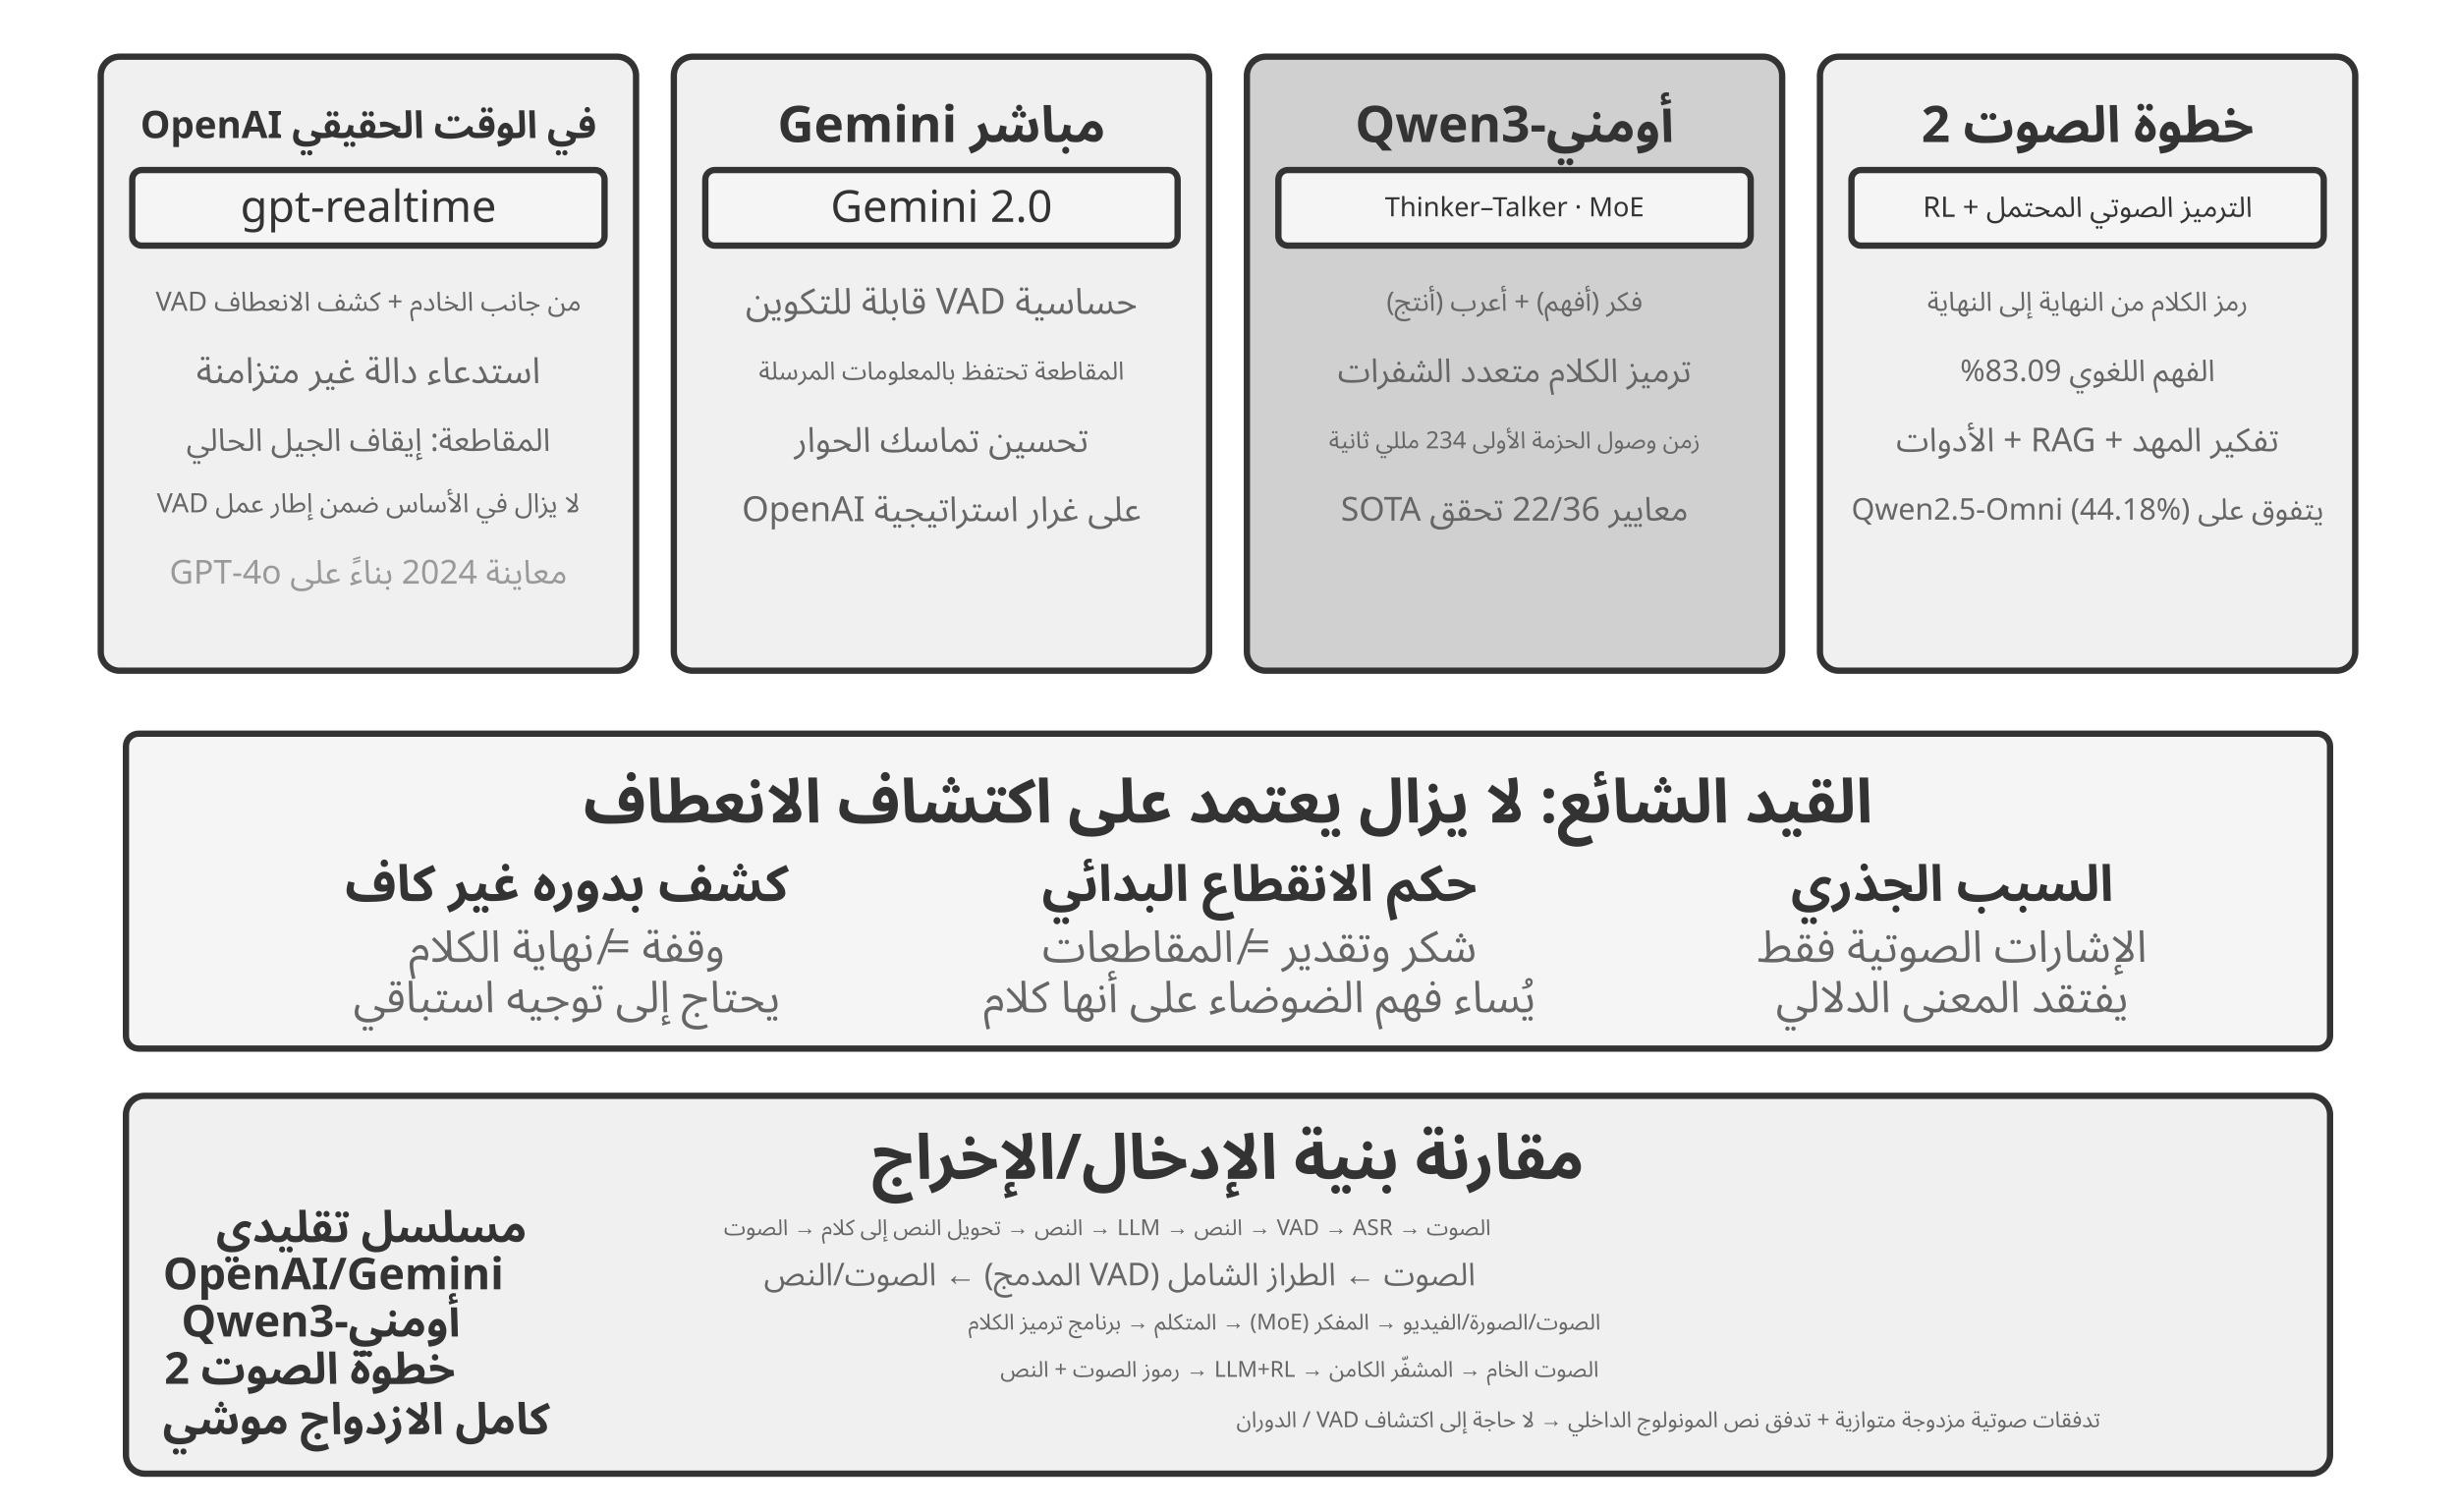
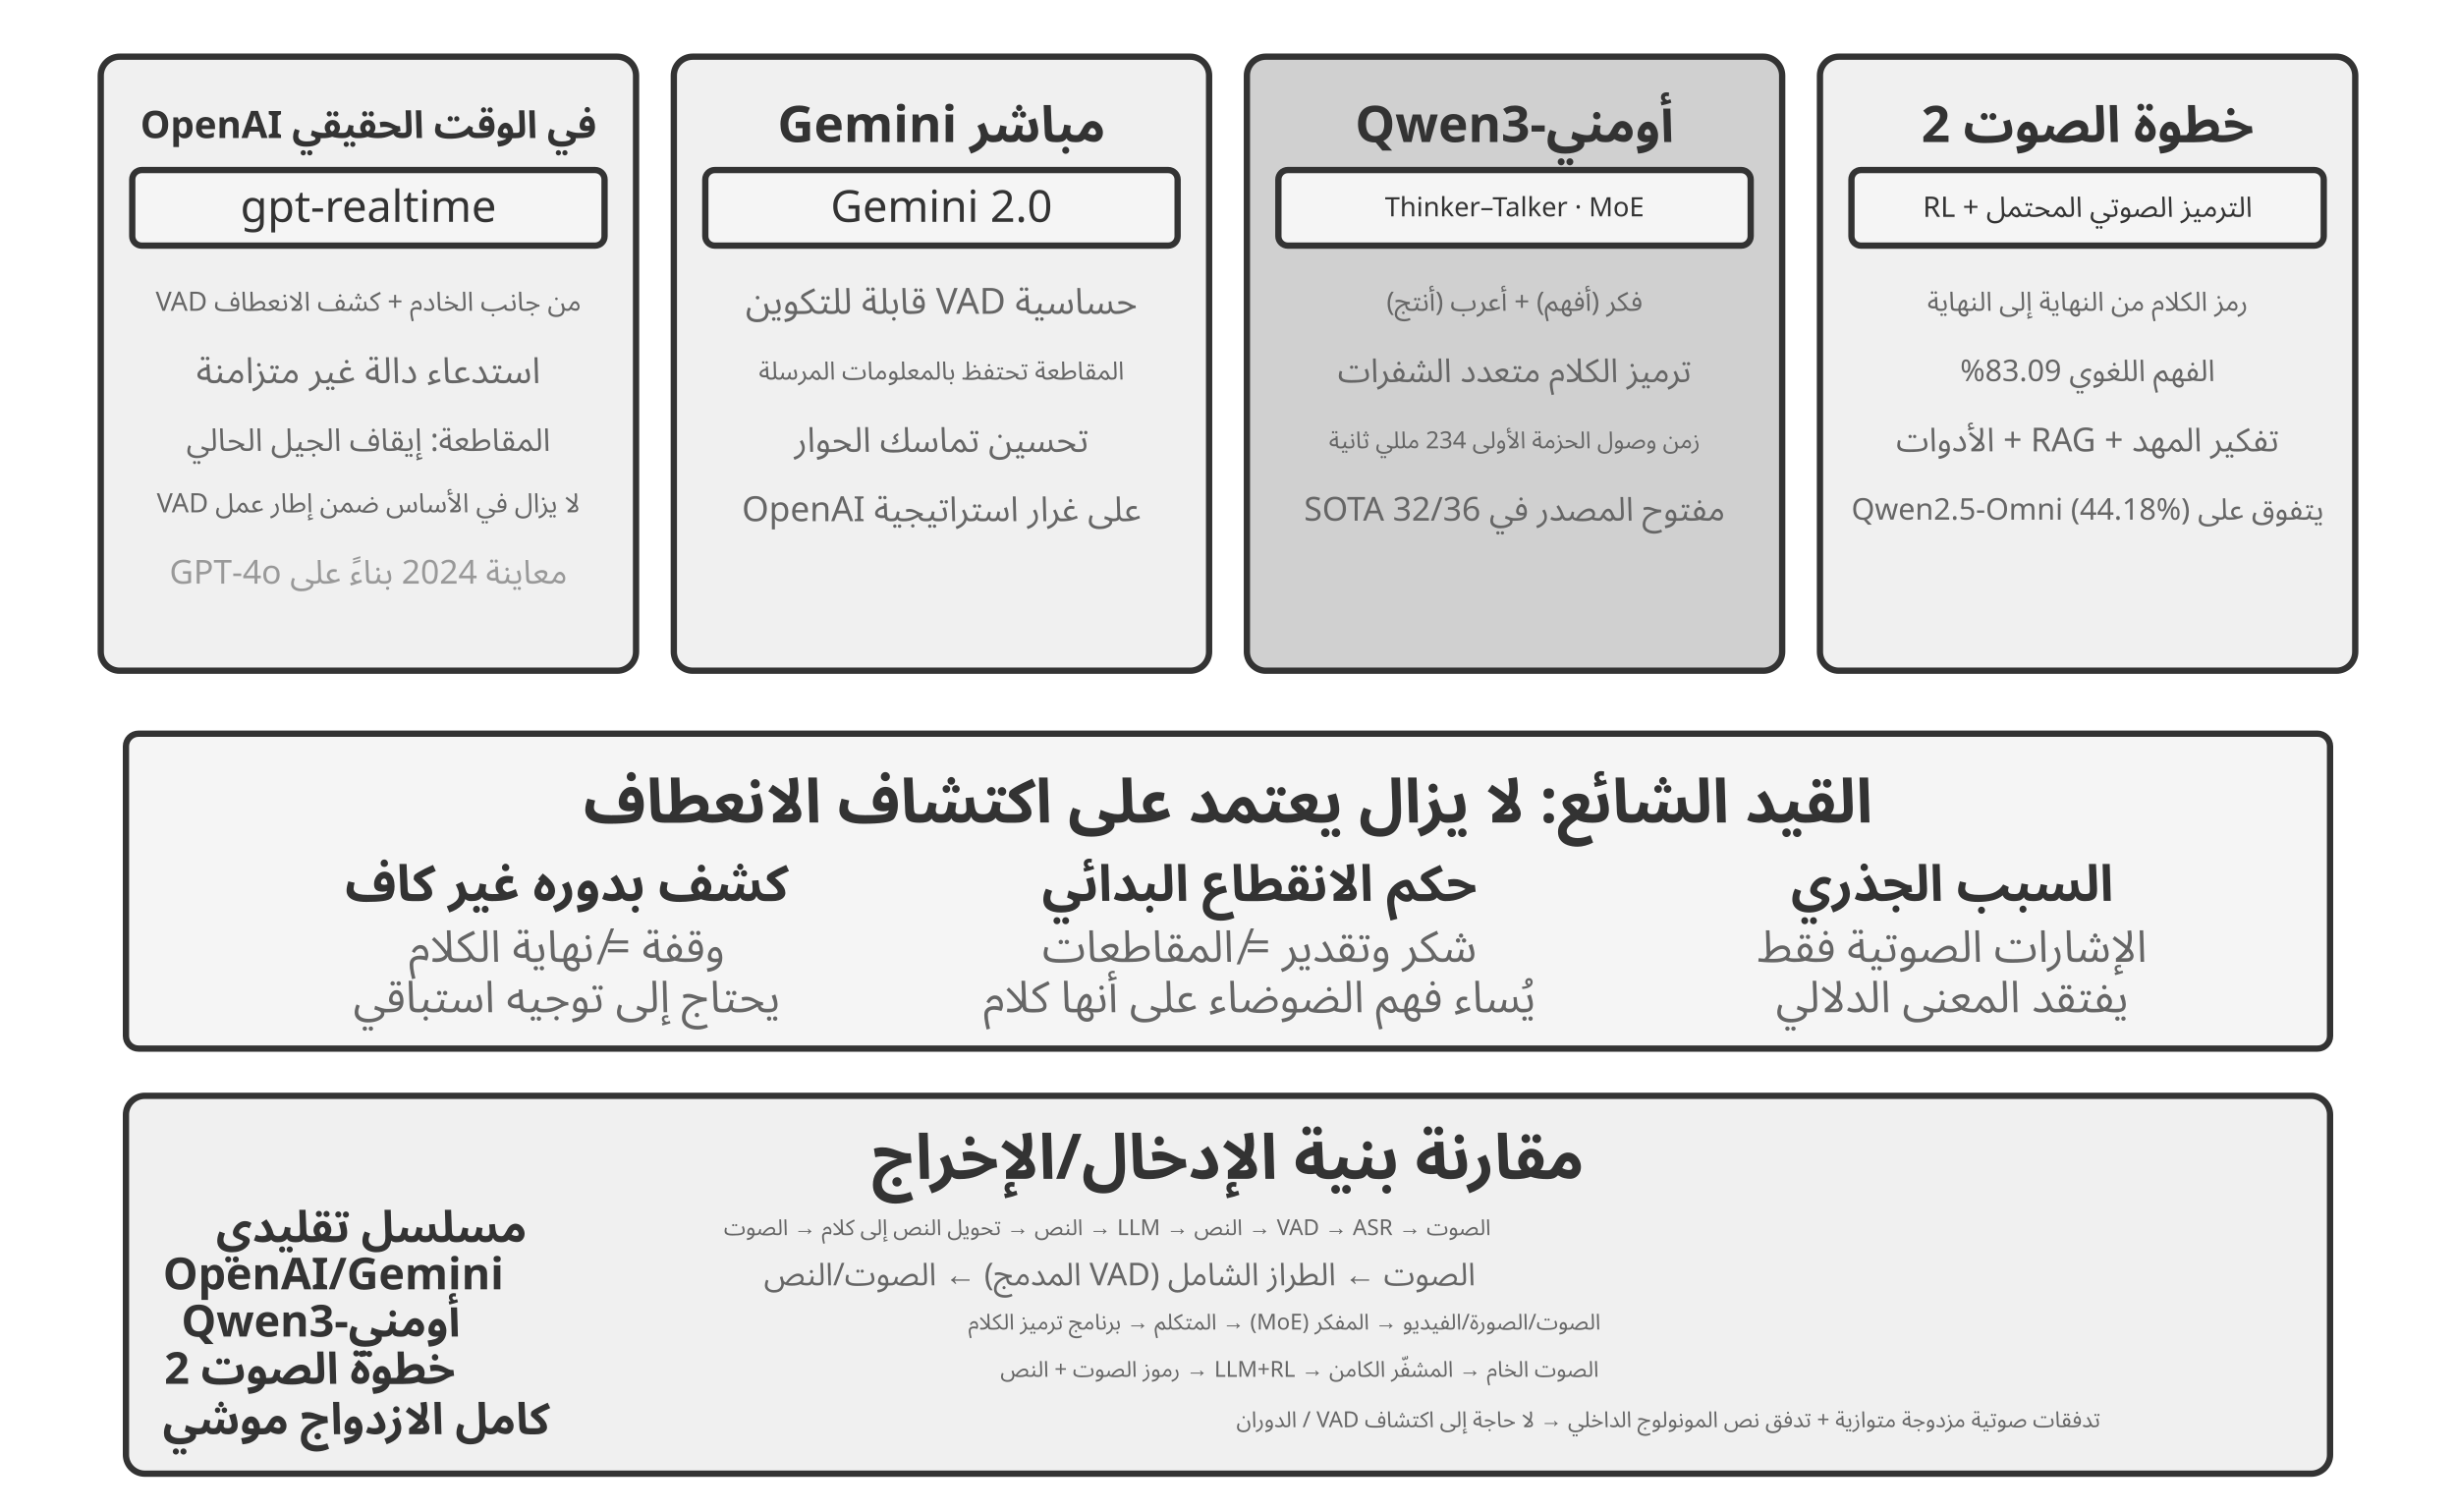
<svg xmlns="http://www.w3.org/2000/svg" viewBox="0 40 780 480" width="780" height="480" style="background:#ffffff">
  <defs>
    <marker id="ah" markerWidth="12" markerHeight="8" refX="12" refY="4" orient="auto">
      <polygon points="0 0, 12 4, 0 8" fill="#333333" />
    </marker>
    <marker id="ah-light" markerWidth="12" markerHeight="8" refX="12" refY="4" orient="auto">
      <polygon points="0 0, 12 4, 0 8" fill="#999999" />
    </marker>
  </defs>
  <rect x="32" y="58" width="170" height="195" rx="6" fill="#f0f0f0" stroke="#333333" stroke-width="2" />
  <text x="117" y="80" font-family="Arial, 'Helvetica Neue', Helvetica, 'PingFang SC', 'Microsoft YaHei', sans-serif" font-size="12" fill="#333333" text-anchor="middle" dominant-baseline="central" font-weight="bold" direction="rtl" unicode-bidi="plaintext" style="font-family:'Noto Sans Arabic','Noto Sans',Arial,sans-serif">OpenAI في الوقت الحقيقي</text>
  <rect x="42" y="94" width="150" height="24" rx="3" fill="#f5f5f5" stroke="#333333" stroke-width="2" />
  <text x="117" y="106" font-family="Arial, 'Helvetica Neue', Helvetica, 'PingFang SC', 'Microsoft YaHei', sans-serif" font-size="14" fill="#333333" text-anchor="middle" dominant-baseline="central" font-weight="normal" direction="rtl" unicode-bidi="plaintext" style="font-family:'Noto Sans Arabic','Noto Sans',Arial,sans-serif">gpt-realtime</text>
  <text x="117" y="136" font-family="Arial, 'Helvetica Neue', Helvetica, 'PingFang SC', 'Microsoft YaHei', sans-serif" font-size="8.5" fill="#666666" text-anchor="middle" dominant-baseline="central" font-weight="normal" direction="rtl" unicode-bidi="plaintext" style="font-family:'Noto Sans Arabic','Noto Sans',Arial,sans-serif">VAD من جانب الخادم + كشف الانعطاف</text>
  <text x="117" y="158" font-family="Arial, 'Helvetica Neue', Helvetica, 'PingFang SC', 'Microsoft YaHei', sans-serif" font-size="11.5" fill="#666666" text-anchor="middle" dominant-baseline="central" font-weight="normal" direction="rtl" unicode-bidi="plaintext" style="font-family:'Noto Sans Arabic','Noto Sans',Arial,sans-serif">استدعاء دالة غير متزامنة</text>
  <text x="117" y="180" font-family="Arial, 'Helvetica Neue', Helvetica, 'PingFang SC', 'Microsoft YaHei', sans-serif" font-size="10" fill="#666666" text-anchor="middle" dominant-baseline="central" font-weight="normal" direction="rtl" unicode-bidi="plaintext" style="font-family:'Noto Sans Arabic','Noto Sans',Arial,sans-serif">المقاطعة: إيقاف الجيل الحالي</text>
  <text x="117" y="200" font-family="Arial, 'Helvetica Neue', Helvetica, 'PingFang SC', 'Microsoft YaHei', sans-serif" font-size="8.5" fill="#666666" text-anchor="middle" dominant-baseline="central" font-weight="normal" direction="rtl" unicode-bidi="plaintext" style="font-family:'Noto Sans Arabic','Noto Sans',Arial,sans-serif">لا يزال في الأساس ضمن إطار عمل VAD</text>
  <text x="117" y="222" font-family="Arial, 'Helvetica Neue', Helvetica, 'PingFang SC', 'Microsoft YaHei', sans-serif" font-size="10.5" fill="#999999" text-anchor="middle" dominant-baseline="central" font-weight="normal" direction="rtl" unicode-bidi="plaintext" style="font-family:'Noto Sans Arabic','Noto Sans',Arial,sans-serif">معاينة 2024 بناءً على GPT-4o</text>
  <rect x="214" y="58" width="170" height="195" rx="6" fill="#f0f0f0" stroke="#333333" stroke-width="2" />
  <text x="299" y="80" font-family="Arial, 'Helvetica Neue', Helvetica, 'PingFang SC', 'Microsoft YaHei', sans-serif" font-size="16" fill="#333333" text-anchor="middle" dominant-baseline="central" font-weight="bold" direction="rtl" unicode-bidi="plaintext" style="font-family:'Noto Sans Arabic','Noto Sans',Arial,sans-serif">Gemini مباشر</text>
  <rect x="224" y="94" width="150" height="24" rx="3" fill="#f5f5f5" stroke="#333333" stroke-width="2" />
  <text x="299" y="106" font-family="Arial, 'Helvetica Neue', Helvetica, 'PingFang SC', 'Microsoft YaHei', sans-serif" font-size="14" fill="#333333" text-anchor="middle" dominant-baseline="central" font-weight="normal" direction="rtl" unicode-bidi="plaintext" style="font-family:'Noto Sans Arabic','Noto Sans',Arial,sans-serif">Gemini 2.0</text>
  <text x="299" y="136" font-family="Arial, 'Helvetica Neue', Helvetica, 'PingFang SC', 'Microsoft YaHei', sans-serif" font-size="11.5" fill="#666666" text-anchor="middle" dominant-baseline="central" font-weight="normal" direction="rtl" unicode-bidi="plaintext" style="font-family:'Noto Sans Arabic','Noto Sans',Arial,sans-serif">حساسية VAD قابلة للتكوين</text>
  <text x="299" y="158" font-family="Arial, 'Helvetica Neue', Helvetica, 'PingFang SC', 'Microsoft YaHei', sans-serif" font-size="8" fill="#666666" text-anchor="middle" dominant-baseline="central" font-weight="normal" direction="rtl" unicode-bidi="plaintext" style="font-family:'Noto Sans Arabic','Noto Sans',Arial,sans-serif">المقاطعة تحتفظ بالمعلومات المرسلة</text>
  <text x="299" y="180" font-family="Arial, 'Helvetica Neue', Helvetica, 'PingFang SC', 'Microsoft YaHei', sans-serif" font-size="11" fill="#666666" text-anchor="middle" dominant-baseline="central" font-weight="normal" direction="rtl" unicode-bidi="plaintext" style="font-family:'Noto Sans Arabic','Noto Sans',Arial,sans-serif">تحسين تماسك الحوار</text>
  <text x="299" y="202" font-family="Arial, 'Helvetica Neue', Helvetica, 'PingFang SC', 'Microsoft YaHei', sans-serif" font-size="11" fill="#666666" text-anchor="middle" dominant-baseline="central" font-weight="normal" direction="rtl" unicode-bidi="plaintext" style="font-family:'Noto Sans Arabic','Noto Sans',Arial,sans-serif">على غرار استراتيجية OpenAI</text>
  <rect x="396" y="58" width="170" height="195" rx="6" fill="#d0d0d0" stroke="#333333" stroke-width="2" />
  <text x="481" y="80" font-family="Arial, 'Helvetica Neue', Helvetica, 'PingFang SC', 'Microsoft YaHei', sans-serif" font-size="16" fill="#333333" text-anchor="middle" dominant-baseline="central" font-weight="bold" direction="rtl" unicode-bidi="plaintext" style="font-family:'Noto Sans Arabic','Noto Sans',Arial,sans-serif">Qwen3-أومني</text>
  <rect x="406" y="94" width="150" height="24" rx="3" fill="#f5f5f5" stroke="#333333" stroke-width="2" />
  <text x="481" y="106" font-family="Arial, 'Helvetica Neue', Helvetica, 'PingFang SC', 'Microsoft YaHei', sans-serif" font-size="8.5" fill="#333333" text-anchor="middle" dominant-baseline="central" font-weight="normal" direction="rtl" unicode-bidi="plaintext" style="font-family:'Noto Sans Arabic','Noto Sans',Arial,sans-serif">Thinker–Talker · MoE</text>
  <text x="481" y="136" font-family="Arial, 'Helvetica Neue', Helvetica, 'PingFang SC', 'Microsoft YaHei', sans-serif" font-size="8.5" fill="#666666" text-anchor="middle" dominant-baseline="central" font-weight="normal" direction="rtl" unicode-bidi="plaintext" style="font-family:'Noto Sans Arabic','Noto Sans',Arial,sans-serif">فكر (أفهم) + أعرب (أنتج)</text>
  <text x="481" y="158" font-family="Arial, 'Helvetica Neue', Helvetica, 'PingFang SC', 'Microsoft YaHei', sans-serif" font-size="10.5" fill="#666666" text-anchor="middle" dominant-baseline="central" font-weight="normal" direction="rtl" unicode-bidi="plaintext" style="font-family:'Noto Sans Arabic','Noto Sans',Arial,sans-serif">ترميز الكلام متعدد الشفرات</text>
  <text x="481" y="180" font-family="Arial, 'Helvetica Neue', Helvetica, 'PingFang SC', 'Microsoft YaHei', sans-serif" font-size="7.5" fill="#666666" text-anchor="middle" dominant-baseline="central" font-weight="normal" direction="rtl" unicode-bidi="plaintext" style="font-family:'Noto Sans Arabic','Noto Sans',Arial,sans-serif">زمن وصول الحزمة الأولى 234 مللي ثانية</text>
-   <text x="481" y="202" font-family="Arial, 'Helvetica Neue', Helvetica, 'PingFang SC', 'Microsoft YaHei', sans-serif" font-size="10.5" fill="#666666" text-anchor="middle" dominant-baseline="central" font-weight="normal" direction="rtl" unicode-bidi="plaintext" style="font-family:'Noto Sans Arabic','Noto Sans',Arial,sans-serif">معايير 22/36 تحقق SOTA</text>
+   <text x="481" y="202" font-family="Arial, 'Helvetica Neue', Helvetica, 'PingFang SC', 'Microsoft YaHei', sans-serif" font-size="10.5" fill="#666666" text-anchor="middle" dominant-baseline="central" font-weight="normal" direction="rtl" unicode-bidi="plaintext" style="font-family:'Noto Sans Arabic','Noto Sans',Arial,sans-serif">SOTA مفتوح المصدر في 32/36</text>
  <rect x="578" y="58" width="170" height="195" rx="6" fill="#f0f0f0" stroke="#333333" stroke-width="2" />
  <text x="663" y="80" font-family="Arial, 'Helvetica Neue', Helvetica, 'PingFang SC', 'Microsoft YaHei', sans-serif" font-size="16" fill="#333333" text-anchor="middle" dominant-baseline="central" font-weight="bold" direction="rtl" unicode-bidi="plaintext" style="font-family:'Noto Sans Arabic','Noto Sans',Arial,sans-serif">خطوة الصوت 2</text>
  <rect x="588" y="94" width="150" height="24" rx="3" fill="#f5f5f5" stroke="#333333" stroke-width="2" />
  <text x="663" y="106" font-family="Arial, 'Helvetica Neue', Helvetica, 'PingFang SC', 'Microsoft YaHei', sans-serif" font-size="9" fill="#333333" text-anchor="middle" dominant-baseline="central" font-weight="normal" direction="rtl" unicode-bidi="plaintext" style="font-family:'Noto Sans Arabic','Noto Sans',Arial,sans-serif">الترميز الصوتي المحتمل + RL</text>
  <text x="663" y="136" font-family="Arial, 'Helvetica Neue', Helvetica, 'PingFang SC', 'Microsoft YaHei', sans-serif" font-size="8.5" fill="#666666" text-anchor="middle" dominant-baseline="central" font-weight="normal" direction="rtl" unicode-bidi="plaintext" style="font-family:'Noto Sans Arabic','Noto Sans',Arial,sans-serif">رمز الكلام من النهاية إلى النهاية</text>
  <text x="663" y="158" font-family="Arial, 'Helvetica Neue', Helvetica, 'PingFang SC', 'Microsoft YaHei', sans-serif" font-size="9.5" fill="#666666" text-anchor="middle" dominant-baseline="central" font-weight="normal" direction="rtl" unicode-bidi="plaintext" style="font-family:'Noto Sans Arabic','Noto Sans',Arial,sans-serif">الفهم اللغوي 83.09%</text>
  <text x="663" y="180" font-family="Arial, 'Helvetica Neue', Helvetica, 'PingFang SC', 'Microsoft YaHei', sans-serif" font-size="10.5" fill="#666666" text-anchor="middle" dominant-baseline="central" font-weight="normal" direction="rtl" unicode-bidi="plaintext" style="font-family:'Noto Sans Arabic','Noto Sans',Arial,sans-serif">تفكير المهد + RAG + الأدوات</text>
  <text x="663" y="202" font-family="Arial, 'Helvetica Neue', Helvetica, 'PingFang SC', 'Microsoft YaHei', sans-serif" font-size="9.5" fill="#666666" text-anchor="middle" dominant-baseline="central" font-weight="normal" direction="rtl" unicode-bidi="plaintext" style="font-family:'Noto Sans Arabic','Noto Sans',Arial,sans-serif">يتفوق على Qwen2.5-Omni (44.18%)</text>
  <rect x="40" y="273" width="700" height="100" rx="4" fill="#f5f5f5" stroke="#333333" stroke-width="2" />
  <text x="390" y="295" font-family="Arial, 'Helvetica Neue', Helvetica, 'PingFang SC', 'Microsoft YaHei', sans-serif" font-size="19.5" fill="#333333" text-anchor="middle" dominant-baseline="central" font-weight="bold" direction="rtl" unicode-bidi="plaintext" style="font-family:'Noto Sans Arabic','Noto Sans',Arial,sans-serif">القيد الشائع: لا يزال يعتمد على اكتشاف الانعطاف</text>
  <text x="180" y="321" font-family="Arial, 'Helvetica Neue', Helvetica, 'PingFang SC', 'Microsoft YaHei', sans-serif" font-size="16" fill="#333333" text-anchor="middle" dominant-baseline="central" font-weight="bold" direction="rtl" unicode-bidi="plaintext" style="font-family:'Noto Sans Arabic','Noto Sans',Arial,sans-serif">كشف بدوره غير كاف</text>
  <text x="180" y="341" font-family="Arial, 'Helvetica Neue', Helvetica, 'PingFang SC', 'Microsoft YaHei', sans-serif" font-size="14" fill="#666666" text-anchor="middle" dominant-baseline="central" font-weight="normal" direction="rtl" unicode-bidi="plaintext" style="font-family:'Noto Sans Arabic','Noto Sans',Arial,sans-serif">وقفة ≠ نهاية الكلام</text>
  <text x="180" y="357" font-family="Arial, 'Helvetica Neue', Helvetica, 'PingFang SC', 'Microsoft YaHei', sans-serif" font-size="14" fill="#666666" text-anchor="middle" dominant-baseline="central" font-weight="normal" direction="rtl" unicode-bidi="plaintext" style="font-family:'Noto Sans Arabic','Noto Sans',Arial,sans-serif">يحتاج إلى توجيه استباقي</text>
  <text x="400" y="321" font-family="Arial, 'Helvetica Neue', Helvetica, 'PingFang SC', 'Microsoft YaHei', sans-serif" font-size="16" fill="#333333" text-anchor="middle" dominant-baseline="central" font-weight="bold" direction="rtl" unicode-bidi="plaintext" style="font-family:'Noto Sans Arabic','Noto Sans',Arial,sans-serif">حكم الانقطاع البدائي</text>
  <text x="400" y="341" font-family="Arial, 'Helvetica Neue', Helvetica, 'PingFang SC', 'Microsoft YaHei', sans-serif" font-size="14" fill="#666666" text-anchor="middle" dominant-baseline="central" font-weight="normal" direction="rtl" unicode-bidi="plaintext" style="font-family:'Noto Sans Arabic','Noto Sans',Arial,sans-serif">شكر وتقدير ≠ المقاطعات</text>
  <text x="400" y="357" font-family="Arial, 'Helvetica Neue', Helvetica, 'PingFang SC', 'Microsoft YaHei', sans-serif" font-size="14" fill="#666666" text-anchor="middle" dominant-baseline="central" font-weight="normal" direction="rtl" unicode-bidi="plaintext" style="font-family:'Noto Sans Arabic','Noto Sans',Arial,sans-serif">يُساء فهم الضوضاء على أنها كلام</text>
  <text x="620" y="321" font-family="Arial, 'Helvetica Neue', Helvetica, 'PingFang SC', 'Microsoft YaHei', sans-serif" font-size="16" fill="#333333" text-anchor="middle" dominant-baseline="central" font-weight="bold" direction="rtl" unicode-bidi="plaintext" style="font-family:'Noto Sans Arabic','Noto Sans',Arial,sans-serif">السبب الجذري</text>
  <text x="620" y="341" font-family="Arial, 'Helvetica Neue', Helvetica, 'PingFang SC', 'Microsoft YaHei', sans-serif" font-size="14" fill="#666666" text-anchor="middle" dominant-baseline="central" font-weight="normal" direction="rtl" unicode-bidi="plaintext" style="font-family:'Noto Sans Arabic','Noto Sans',Arial,sans-serif">الإشارات الصوتية فقط</text>
  <text x="620" y="357" font-family="Arial, 'Helvetica Neue', Helvetica, 'PingFang SC', 'Microsoft YaHei', sans-serif" font-size="14" fill="#666666" text-anchor="middle" dominant-baseline="central" font-weight="normal" direction="rtl" unicode-bidi="plaintext" style="font-family:'Noto Sans Arabic','Noto Sans',Arial,sans-serif">يفتقد المعنى الدلالي</text>
  <rect x="40" y="388" width="700" height="120" rx="6" fill="#f0f0f0" stroke="#333333" stroke-width="2" />
  <text x="390" y="408" font-family="Arial, 'Helvetica Neue', Helvetica, 'PingFang SC', 'Microsoft YaHei', sans-serif" font-size="20" fill="#333333" text-anchor="middle" dominant-baseline="central" font-weight="bold" direction="rtl" unicode-bidi="plaintext" style="font-family:'Noto Sans Arabic','Noto Sans',Arial,sans-serif">مقارنة بنية الإدخال/الإخراج</text>
  <text x="167.311" y="430" font-family="Arial, 'Helvetica Neue', Helvetica, 'PingFang SC', 'Microsoft YaHei', sans-serif" font-size="14" fill="#333333" text-anchor="start" dominant-baseline="central" font-weight="bold" direction="rtl" unicode-bidi="plaintext" style="font-family:'Noto Sans Arabic','Noto Sans',Arial,sans-serif">مسلسل تقليدي</text>
  <text x="473.45" y="430" font-family="Arial, 'Helvetica Neue', Helvetica, 'PingFang SC', 'Microsoft YaHei', sans-serif" font-size="7" fill="#666666" text-anchor="start" dominant-baseline="central" font-weight="normal" direction="rtl" unicode-bidi="plaintext" style="font-family:'Noto Sans Arabic','Noto Sans',Arial,sans-serif">الصوت → VAD → ASR → النص → LLM → النص → تحويل النص إلى كلام → الصوت</text>
  <text x="160.011" y="445" font-family="Arial, 'Helvetica Neue', Helvetica, 'PingFang SC', 'Microsoft YaHei', sans-serif" font-size="14" fill="#333333" text-anchor="start" dominant-baseline="central" font-weight="bold" direction="rtl" unicode-bidi="plaintext" style="font-family:'Noto Sans Arabic','Noto Sans',Arial,sans-serif">OpenAI/Gemini</text>
  <text x="468.588" y="445" font-family="Arial, 'Helvetica Neue', Helvetica, 'PingFang SC', 'Microsoft YaHei', sans-serif" font-size="10" fill="#666666" text-anchor="start" dominant-baseline="central" font-weight="normal" direction="rtl" unicode-bidi="plaintext" style="font-family:'Noto Sans Arabic','Noto Sans',Arial,sans-serif">الصوت ← الطراز الشامل (VAD المدمج) ← الصوت/النص</text>
  <text x="146.171" y="460" font-family="Arial, 'Helvetica Neue', Helvetica, 'PingFang SC', 'Microsoft YaHei', sans-serif" font-size="14" fill="#333333" text-anchor="start" dominant-baseline="central" font-weight="bold" direction="rtl" unicode-bidi="plaintext" style="font-family:'Noto Sans Arabic','Noto Sans',Arial,sans-serif">Qwen3-أومني</text>
  <text x="508.32" y="460" font-family="Arial, 'Helvetica Neue', Helvetica, 'PingFang SC', 'Microsoft YaHei', sans-serif" font-size="7" fill="#666666" text-anchor="start" dominant-baseline="central" font-weight="normal" direction="rtl" unicode-bidi="plaintext" style="font-family:'Noto Sans Arabic','Noto Sans',Arial,sans-serif">الصوت/الصورة/الفيديو → المفكر (MoE) → المتكلم → برنامج ترميز الكلام</text>
  <text x="144.576" y="475" font-family="Arial, 'Helvetica Neue', Helvetica, 'PingFang SC', 'Microsoft YaHei', sans-serif" font-size="14" fill="#333333" text-anchor="start" dominant-baseline="central" font-weight="bold" direction="rtl" unicode-bidi="plaintext" style="font-family:'Noto Sans Arabic','Noto Sans',Arial,sans-serif">خطوة الصوت 2</text>
  <text x="507.737" y="475" font-family="Arial, 'Helvetica Neue', Helvetica, 'PingFang SC', 'Microsoft YaHei', sans-serif" font-size="7" fill="#666666" text-anchor="start" dominant-baseline="central" font-weight="normal" direction="rtl" unicode-bidi="plaintext" style="font-family:'Noto Sans Arabic','Noto Sans',Arial,sans-serif">الصوت الخام → المشفّر الكامن → LLM+RL → رموز الصوت + النص</text>
  <text x="174.626" y="491" font-family="Arial, 'Helvetica Neue', Helvetica, 'PingFang SC', 'Microsoft YaHei', sans-serif" font-size="14" fill="#333333" text-anchor="start" dominant-baseline="central" font-weight="bold" direction="rtl" unicode-bidi="plaintext" style="font-family:'Noto Sans Arabic','Noto Sans',Arial,sans-serif">كامل الازدواج موشي</text>
  <text x="667.017" y="491" font-family="Arial, 'Helvetica Neue', Helvetica, 'PingFang SC', 'Microsoft YaHei', sans-serif" font-size="7" fill="#666666" text-anchor="start" dominant-baseline="central" font-weight="normal" direction="rtl" unicode-bidi="plaintext" style="font-family:'Noto Sans Arabic','Noto Sans',Arial,sans-serif">تدفقات صوتية مزدوجة متوازية + تدفق نص المونولوج الداخلي → لا حاجة إلى اكتشاف VAD / الدوران</text>
</svg>
